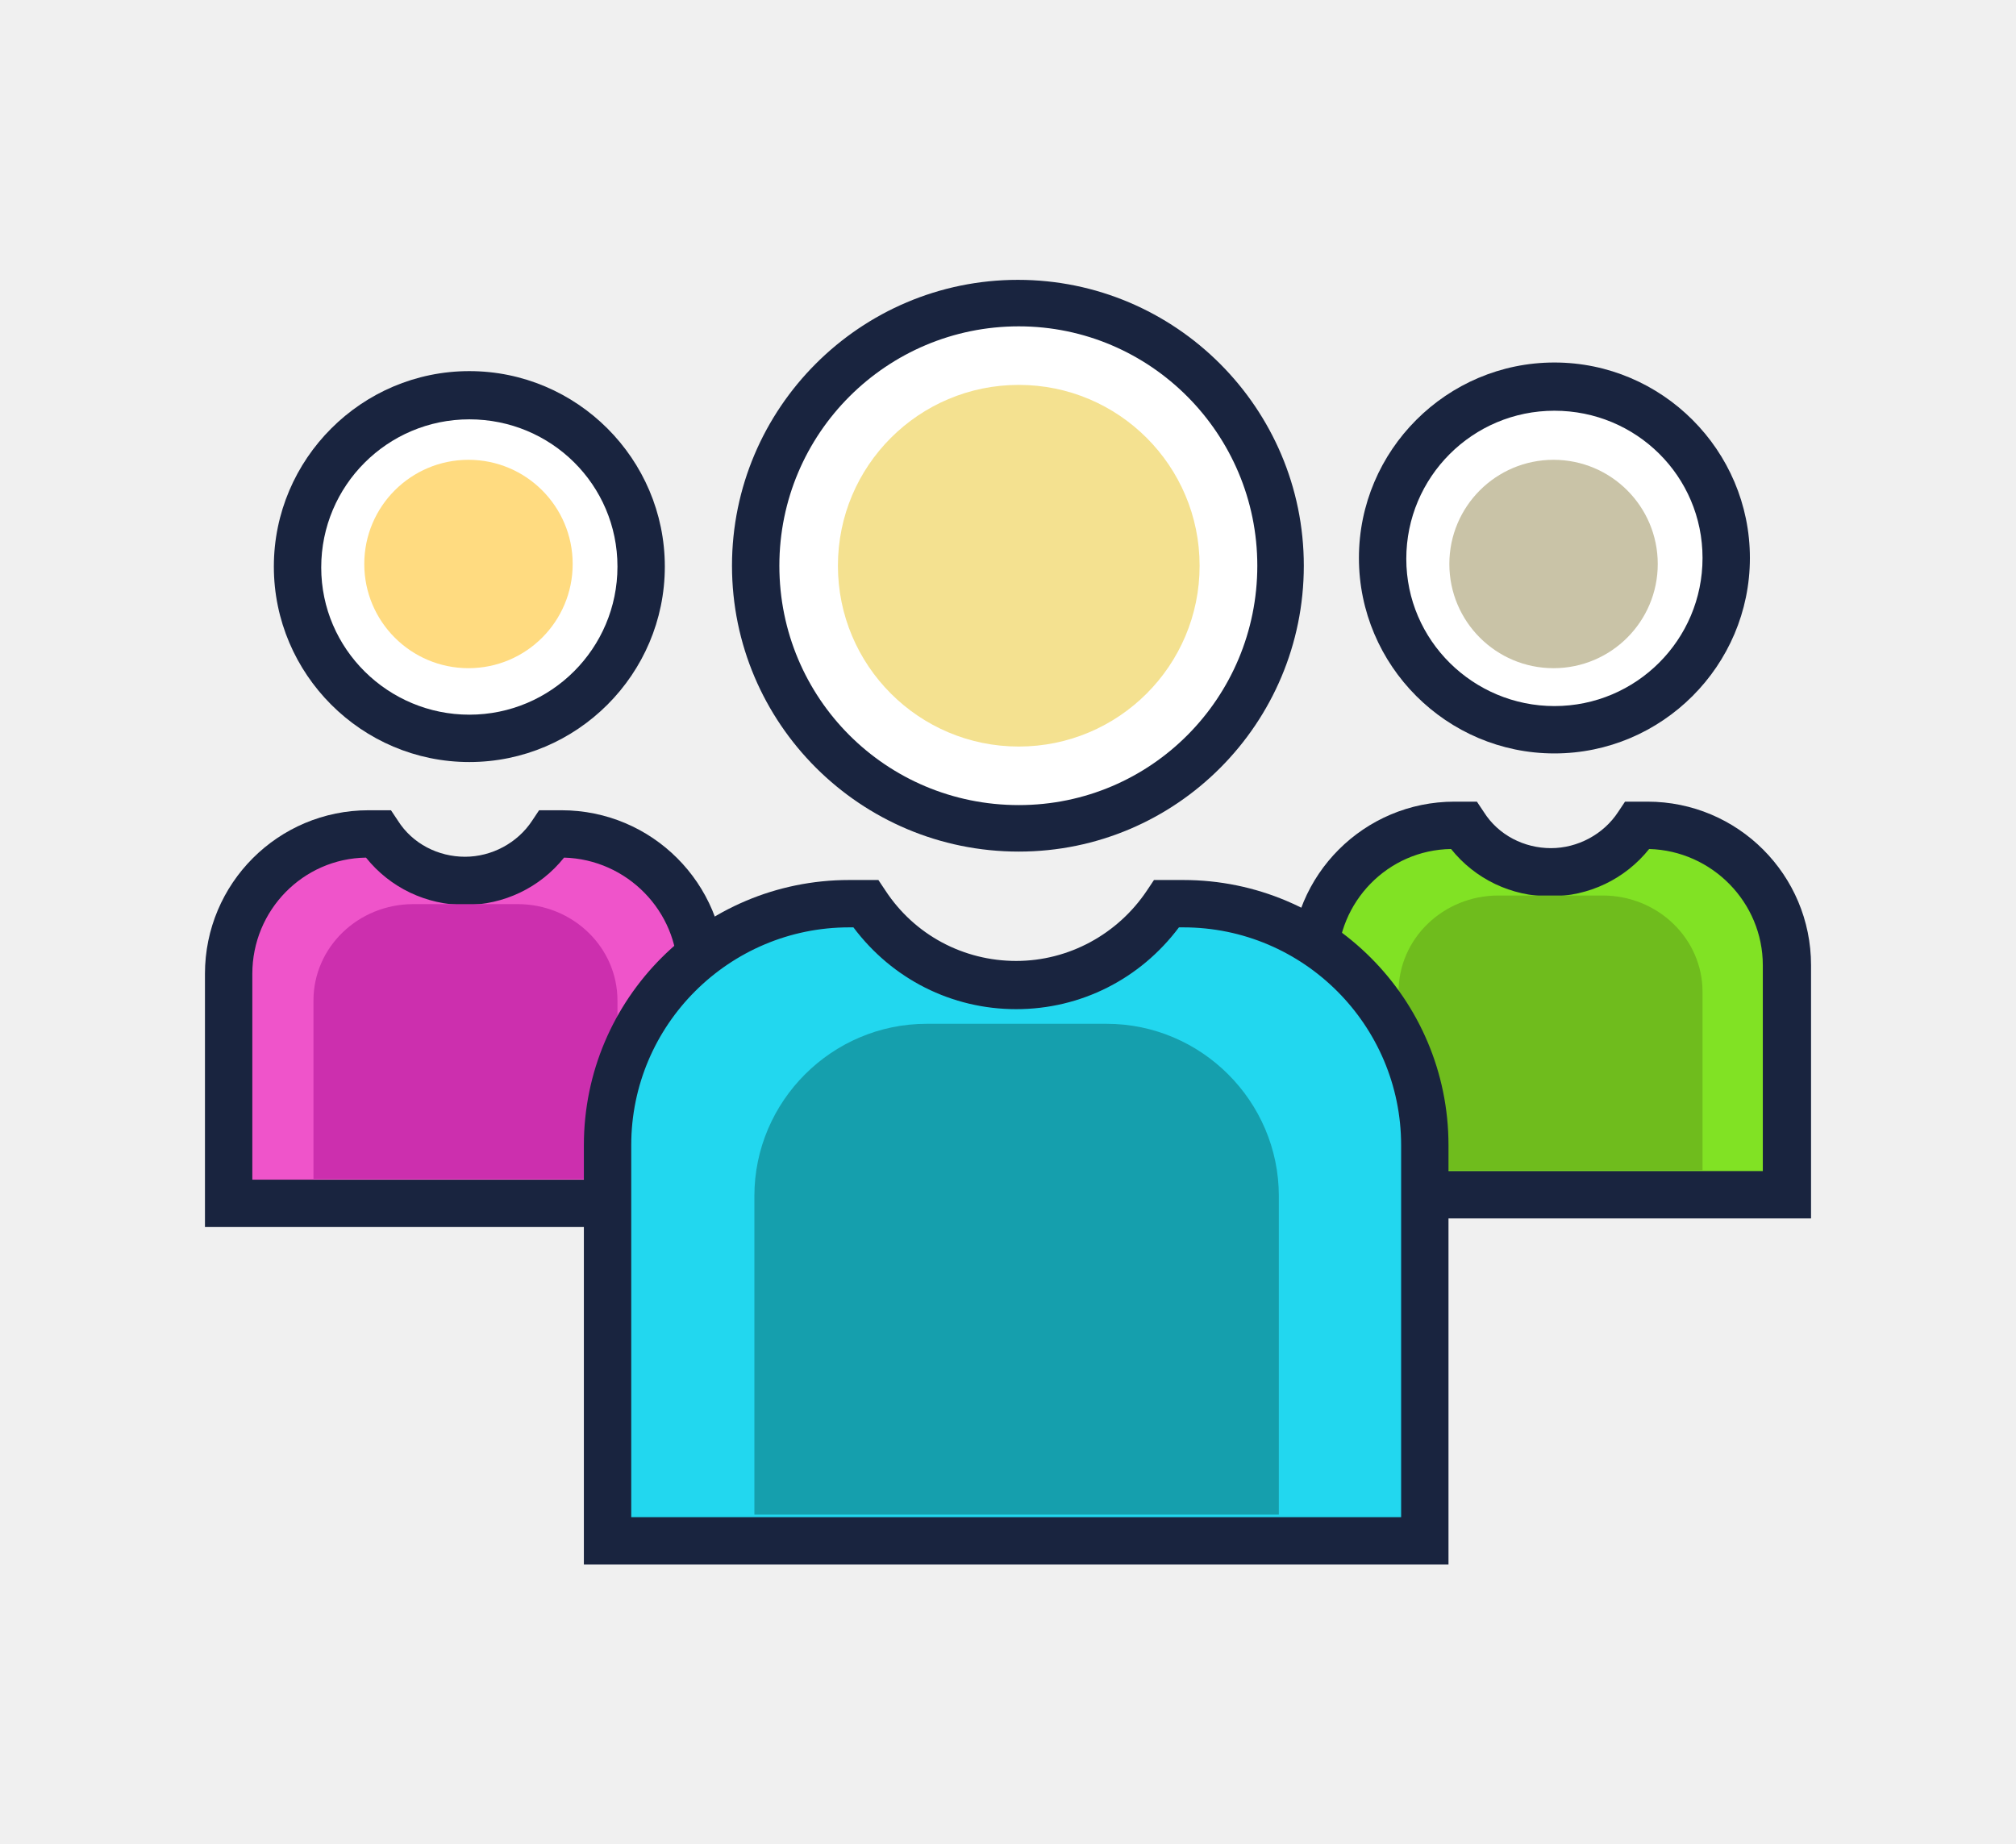
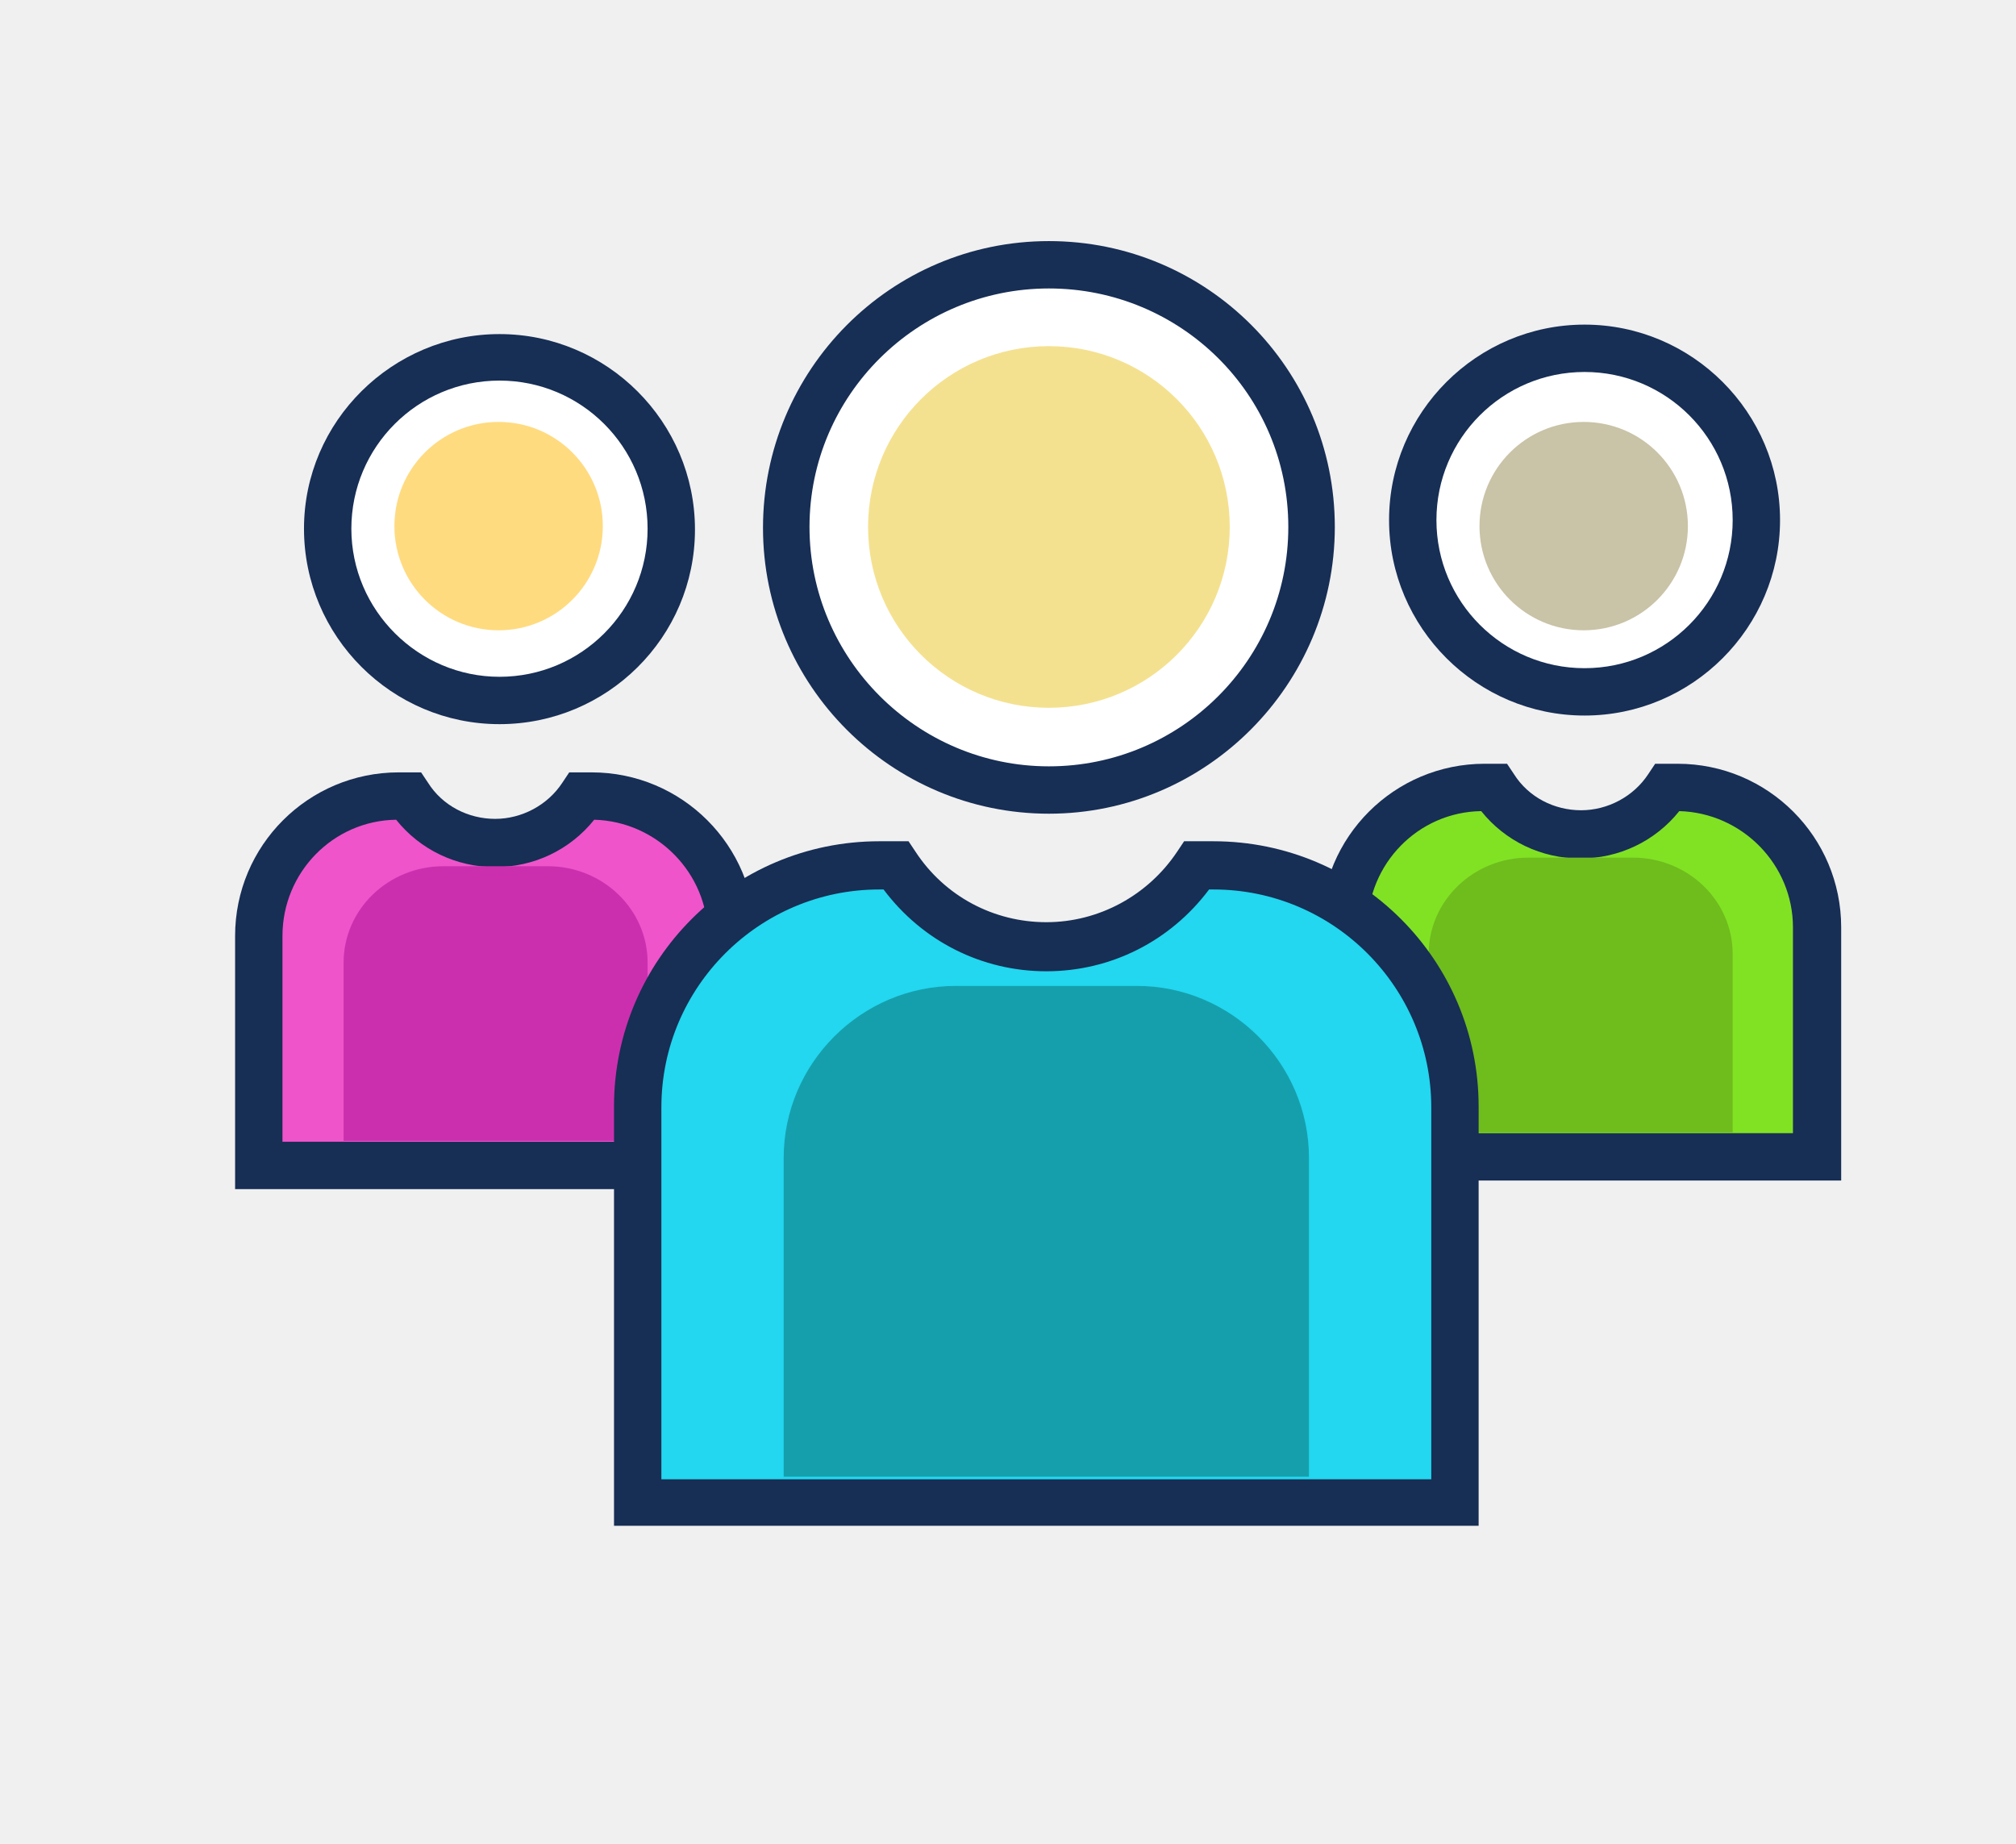
<svg xmlns="http://www.w3.org/2000/svg" version="1.1" id="Layer_1" x="0px" y="0px" viewBox="0 0 234.1 214.1" style="enable-background:new 0 0 234.1 214.1;" xml:space="preserve">
  <style type="text/css">
	.st0{fill:#EF54CA;}
- 	.st1{fill:#19243F;}
+ 	.st1{fill:#172E55;}
	.st2{fill:#CC2FAE;}
	.st3{fill:#FFFFFF;}
	.st4{fill:#81E224;}
	.st5{fill:#6FBC1D;}
	.st6{fill:#22D7EF;}
	.st7{fill:#159FAD;}
	.st8{fill:#F4E190;}
	.st9{fill:#C9C3A7;}
	.st10{fill:#FFDB80;}
</style>
-   <g>
-     <path class="st0" d="M81.5,139.8v-26.6c0-8.9-7.3-16.2-16.2-16.2h-1.1c-2.2,3.3-5.9,5.5-10.1,5.5s-7.9-2.2-10.1-5.5h-1.1   c-8.9,0-16.2,7.3-16.2,16.2v26.6H81.5z" />
-     <path class="st1" d="M84.3,142.5H23.8v-29.4c0-10.5,8.5-19,19-19h2.6l0.8,1.2c1.7,2.7,4.7,4.2,7.8,4.2s6.1-1.6,7.8-4.2l0.8-1.2h2.6   c10.5,0,19,8.5,19,19V142.5z M29.3,137h49.4v-23.9c0-7.3-5.9-13.3-13.2-13.5c-2.8,3.5-7,5.5-11.5,5.5c-4.5,0-8.7-2-11.5-5.5   c-7.3,0.1-13.2,6.1-13.2,13.5V137z" />
-     <path class="st2" d="M71.7,136.9v-20.7c0-6.2-5.2-11.2-11.6-11.2H48c-6.4,0-11.6,5-11.6,11.2v20.7H71.7z" />
-     <circle class="st3" cx="54.5" cy="65.8" r="19.9" />
-     <path class="st1" d="M54.5,88.5c-12.5,0-22.7-10.2-22.7-22.7s10.2-22.7,22.7-22.7c12.5,0,22.7,10.2,22.7,22.7S67,88.5,54.5,88.5z    M54.5,48.7c-9.5,0-17.2,7.7-17.2,17.2S45.1,83,54.5,83c9.5,0,17.2-7.7,17.2-17.2S64,48.7,54.5,48.7z" />
-     <path class="st4" d="M207.5,138.8v-26.6c0-8.9-7.3-16.2-16.2-16.2h-1.1c-2.2,3.3-5.9,5.5-10.1,5.5s-7.9-2.2-10.1-5.5h-1.1   c-8.9,0-16.2,7.3-16.2,16.2v26.6H207.5z" />
-     <path class="st1" d="M210.3,141.5h-60.4v-29.4c0-10.5,8.5-19,19-19h2.6l0.8,1.2c1.7,2.7,4.7,4.2,7.8,4.2s6.1-1.6,7.8-4.2l0.8-1.2   h2.6c10.5,0,19,8.5,19,19V141.5z M155.3,136h49.4v-23.9c0-7.3-5.9-13.3-13.2-13.5c-2.8,3.5-7,5.5-11.5,5.5c-4.5,0-8.7-2-11.5-5.5   c-7.3,0.1-13.2,6.1-13.2,13.5V136z" />
-     <path class="st5" d="M197.7,135.9v-20.7c0-6.2-5.2-11.2-11.6-11.2H174c-6.4,0-11.6,5-11.6,11.2v20.7H197.7z" />
-     <path class="st6" d="M165.5,178.9v-46c0-15.4-12.6-28-28-28h-2c-3.7,5.7-10.2,9.5-17.5,9.5s-13.7-3.8-17.5-9.5h-2   c-15.4,0-28,12.6-28,28v46H165.5z" />
-     <path class="st1" d="M168.2,181.7H67.8v-48.7c0-17,13.8-30.8,30.8-30.8h3.4l0.8,1.2c3.4,5.2,9.1,8.2,15.2,8.2   c6.1,0,11.8-3.1,15.2-8.2l0.8-1.2h3.4c17,0,30.8,13.8,30.8,30.8V181.7z M73.3,176.2h89.4v-43.2c0-13.9-11.3-25.3-25.3-25.3h-0.5   c-4.5,6-11.4,9.5-18.9,9.5c-7.5,0-14.4-3.5-18.9-9.5h-0.5c-13.9,0-25.3,11.3-25.3,25.3V176.2z" />
-     <circle class="st3" cx="118.3" cy="65.7" r="30.5" />
-     <path class="st1" d="M118.3,98.9C99.9,98.9,85,84,85,65.7s14.9-33.2,33.2-33.2s33.2,14.9,33.2,33.2S136.6,98.9,118.3,98.9z    M118.3,37.9c-15.3,0-27.8,12.4-27.8,27.8s12.4,27.8,27.8,27.8S146,81,146,65.7S133.6,37.9,118.3,37.9z" />
-     <circle class="st3" cx="180.5" cy="64.8" r="19.9" />
-     <path class="st1" d="M180.5,87.5c-12.5,0-22.7-10.2-22.7-22.7s10.2-22.7,22.7-22.7c12.5,0,22.7,10.2,22.7,22.7S193,87.5,180.5,87.5   z M180.5,47.7c-9.5,0-17.2,7.7-17.2,17.2S171.1,82,180.5,82c9.5,0,17.2-7.7,17.2-17.2S190,47.7,180.5,47.7z" />
-     <path class="st7" d="M148.5,175.9v-37c0-11-9-20-20-20h-20.9c-11,0-20,9-20,20v37H148.5z" />
-     <circle class="st8" cx="118.3" cy="65.7" r="21" />
-     <circle class="st9" cx="180.4" cy="65.5" r="12.1" />
-     <circle class="st10" cx="54.4" cy="65.5" r="12.1" />
-   </g>
+   <path class="st0" d="M85,135.3v-26.6c0-8.9-7.3-16.2-16.2-16.2h-1.1c-2.2,3.3-5.9,5.5-10.1,5.5s-7.9-2.2-10.1-5.5h-1.1  c-8.9,0-16.2,7.3-16.2,16.2v26.6H85z" />
+   <path class="st1" d="M87.8,138.1H27.3v-29.4c0-10.5,8.5-19,19-19h2.6l0.8,1.2c1.7,2.7,4.7,4.2,7.8,4.2s6.1-1.6,7.8-4.2l0.8-1.2h2.6  c10.5,0,19,8.5,19,19V138.1z M32.8,132.6h49.4v-23.9c0-7.3-5.9-13.3-13.2-13.5c-2.8,3.5-7,5.5-11.5,5.5c-4.5,0-8.7-2-11.5-5.5  c-7.3,0.1-13.2,6.1-13.2,13.5V132.6z" />
+   <path class="st2" d="M75.2,132.5v-20.7c0-6.2-5.2-11.2-11.6-11.2H51.5c-6.4,0-11.6,5-11.6,11.2v20.7H75.2z" />
+   <circle class="st3" cx="58" cy="61.4" r="19.9" />
+   <path class="st1" d="M58,84.1c-12.5,0-22.7-10.2-22.7-22.7S45.6,38.8,58,38.8c12.5,0,22.7,10.2,22.7,22.7S70.5,84.1,58,84.1z   M58,44.2c-9.5,0-17.2,7.7-17.2,17.2S48.6,78.6,58,78.6c9.5,0,17.2-7.7,17.2-17.2S67.5,44.2,58,44.2z" />
+   <path class="st4" d="M211,134.3v-26.6c0-8.9-7.3-16.2-16.2-16.2h-1.1c-2.2,3.3-5.9,5.5-10.1,5.5s-7.9-2.2-10.1-5.5h-1.1  c-8.9,0-16.2,7.3-16.2,16.2v26.6H211z" />
+   <path class="st1" d="M213.8,137.1h-60.4v-29.4c0-10.5,8.5-19,19-19h2.6l0.8,1.2c1.7,2.7,4.7,4.2,7.8,4.2s6.1-1.6,7.8-4.2l0.8-1.2  h2.6c10.5,0,19,8.5,19,19V137.1z M158.8,131.6h49.4v-23.9c0-7.3-5.9-13.3-13.2-13.5c-2.8,3.5-7,5.5-11.5,5.5c-4.5,0-8.7-2-11.5-5.5  c-7.3,0.1-13.2,6.1-13.2,13.5V131.6z" />
+   <path class="st5" d="M201.2,131.5v-20.7c0-6.2-5.2-11.2-11.6-11.2h-12.1c-6.4,0-11.6,5-11.6,11.2v20.7H201.2z" />
+   <path class="st6" d="M169,174.5v-46c0-15.4-12.6-28-28-28h-2c-3.7,5.7-10.2,9.5-17.5,9.5s-13.7-3.8-17.5-9.5h-2  c-15.4,0-28,12.6-28,28v46H169z" />
+   <path class="st1" d="M171.7,177.2H71.3v-48.7c0-17,13.8-30.8,30.8-30.8h3.4l0.8,1.2c3.4,5.2,9.1,8.2,15.2,8.2  c6.1,0,11.8-3.1,15.2-8.2l0.8-1.2h3.4c17,0,30.8,13.8,30.8,30.8V177.2z M76.8,171.8h89.4v-43.2c0-13.9-11.3-25.3-25.3-25.3h-0.5  c-4.5,6-11.4,9.5-18.9,9.5c-7.5,0-14.4-3.5-18.9-9.5h-0.5c-13.9,0-25.3,11.3-25.3,25.3V171.8z" />
+   <circle class="st3" cx="121.8" cy="61.2" r="30.5" />
+   <path class="st1" d="M121.8,94.5c-18.3,0-33.2-14.9-33.2-33.2S103.4,28,121.8,28S155,42.9,155,61.2S140.1,94.5,121.8,94.5z   M121.8,33.5C106.5,33.5,94,45.9,94,61.2S106.5,89,121.8,89s27.8-12.4,27.8-27.8S137.1,33.5,121.8,33.5z" />
+   <circle class="st3" cx="184" cy="60.4" r="19.9" />
+   <path class="st1" d="M184,83.1c-12.5,0-22.7-10.2-22.7-22.7s10.2-22.7,22.7-22.7c12.5,0,22.7,10.2,22.7,22.7S196.5,83.1,184,83.1z   M184,43.2c-9.5,0-17.2,7.7-17.2,17.2s7.7,17.2,17.2,17.2c9.5,0,17.2-7.7,17.2-17.2S193.5,43.2,184,43.2z" />
+   <path class="st7" d="M152,171.5v-37c0-11-9-20-20-20H111c-11,0-20,9-20,20v37H152z" />
+   <circle class="st8" cx="121.8" cy="61.2" r="21" />
+   <circle class="st9" cx="183.9" cy="61.1" r="12.1" />
+   <circle class="st10" cx="57.9" cy="61.1" r="12.1" />
</svg>
